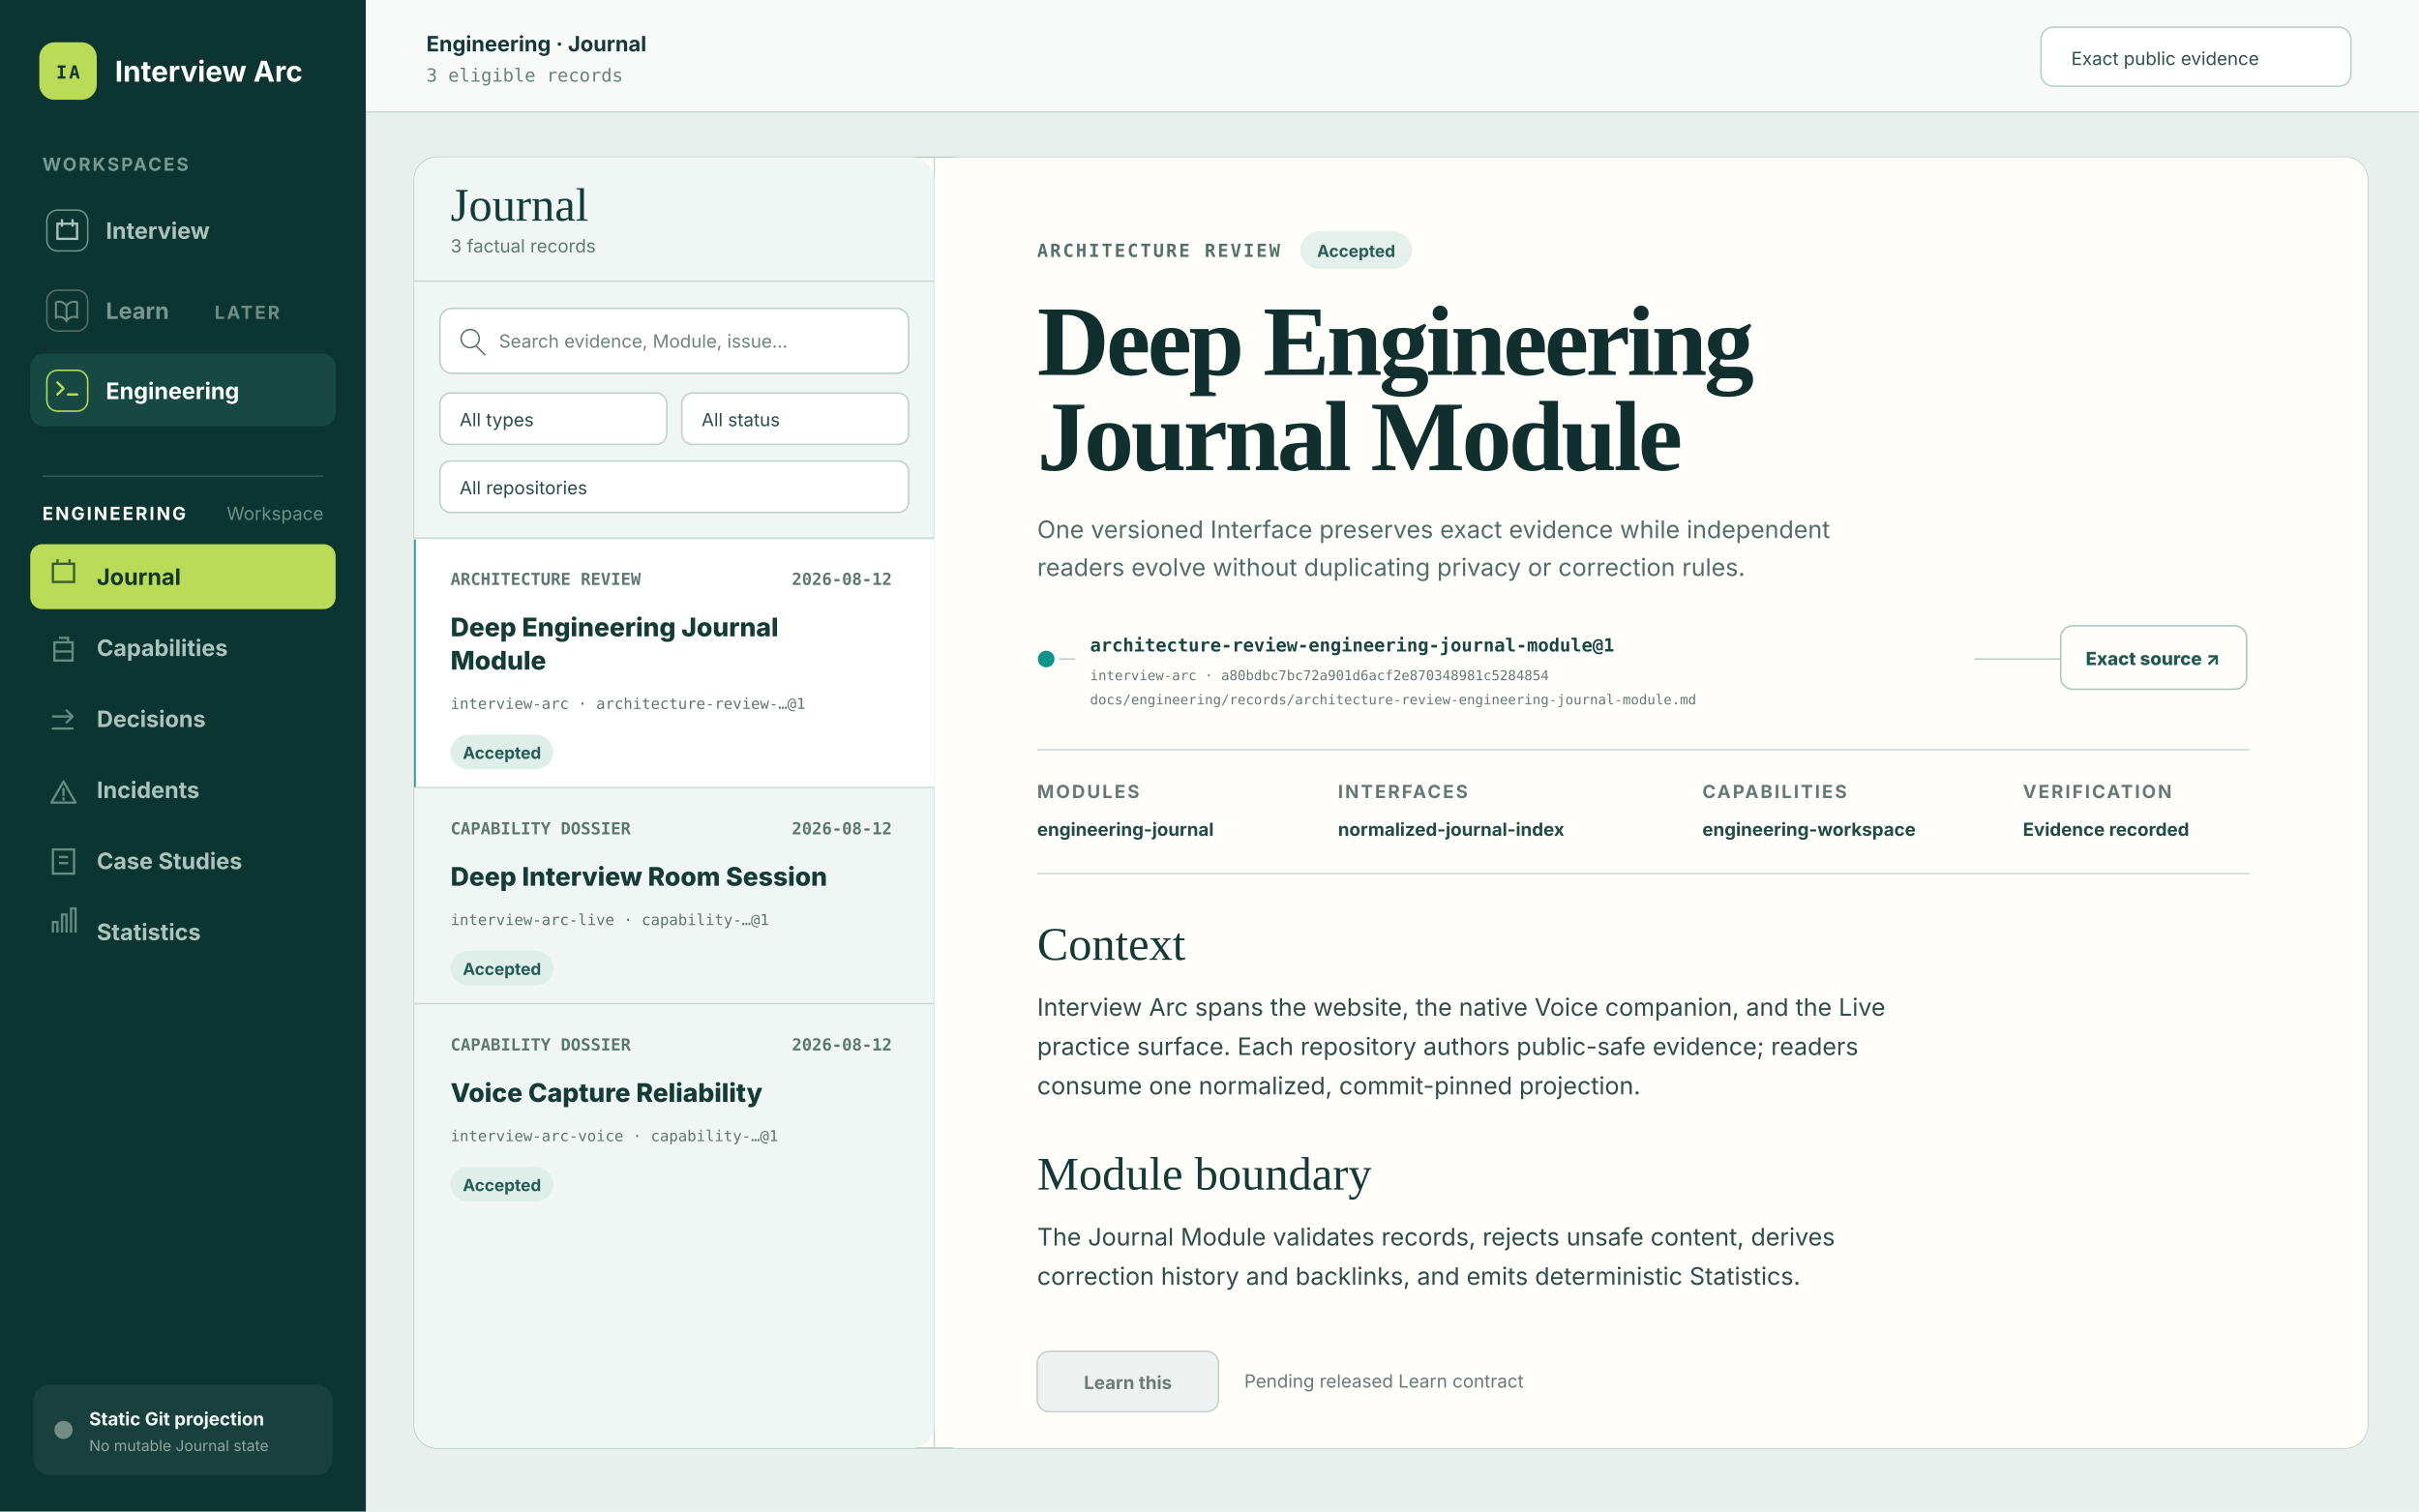
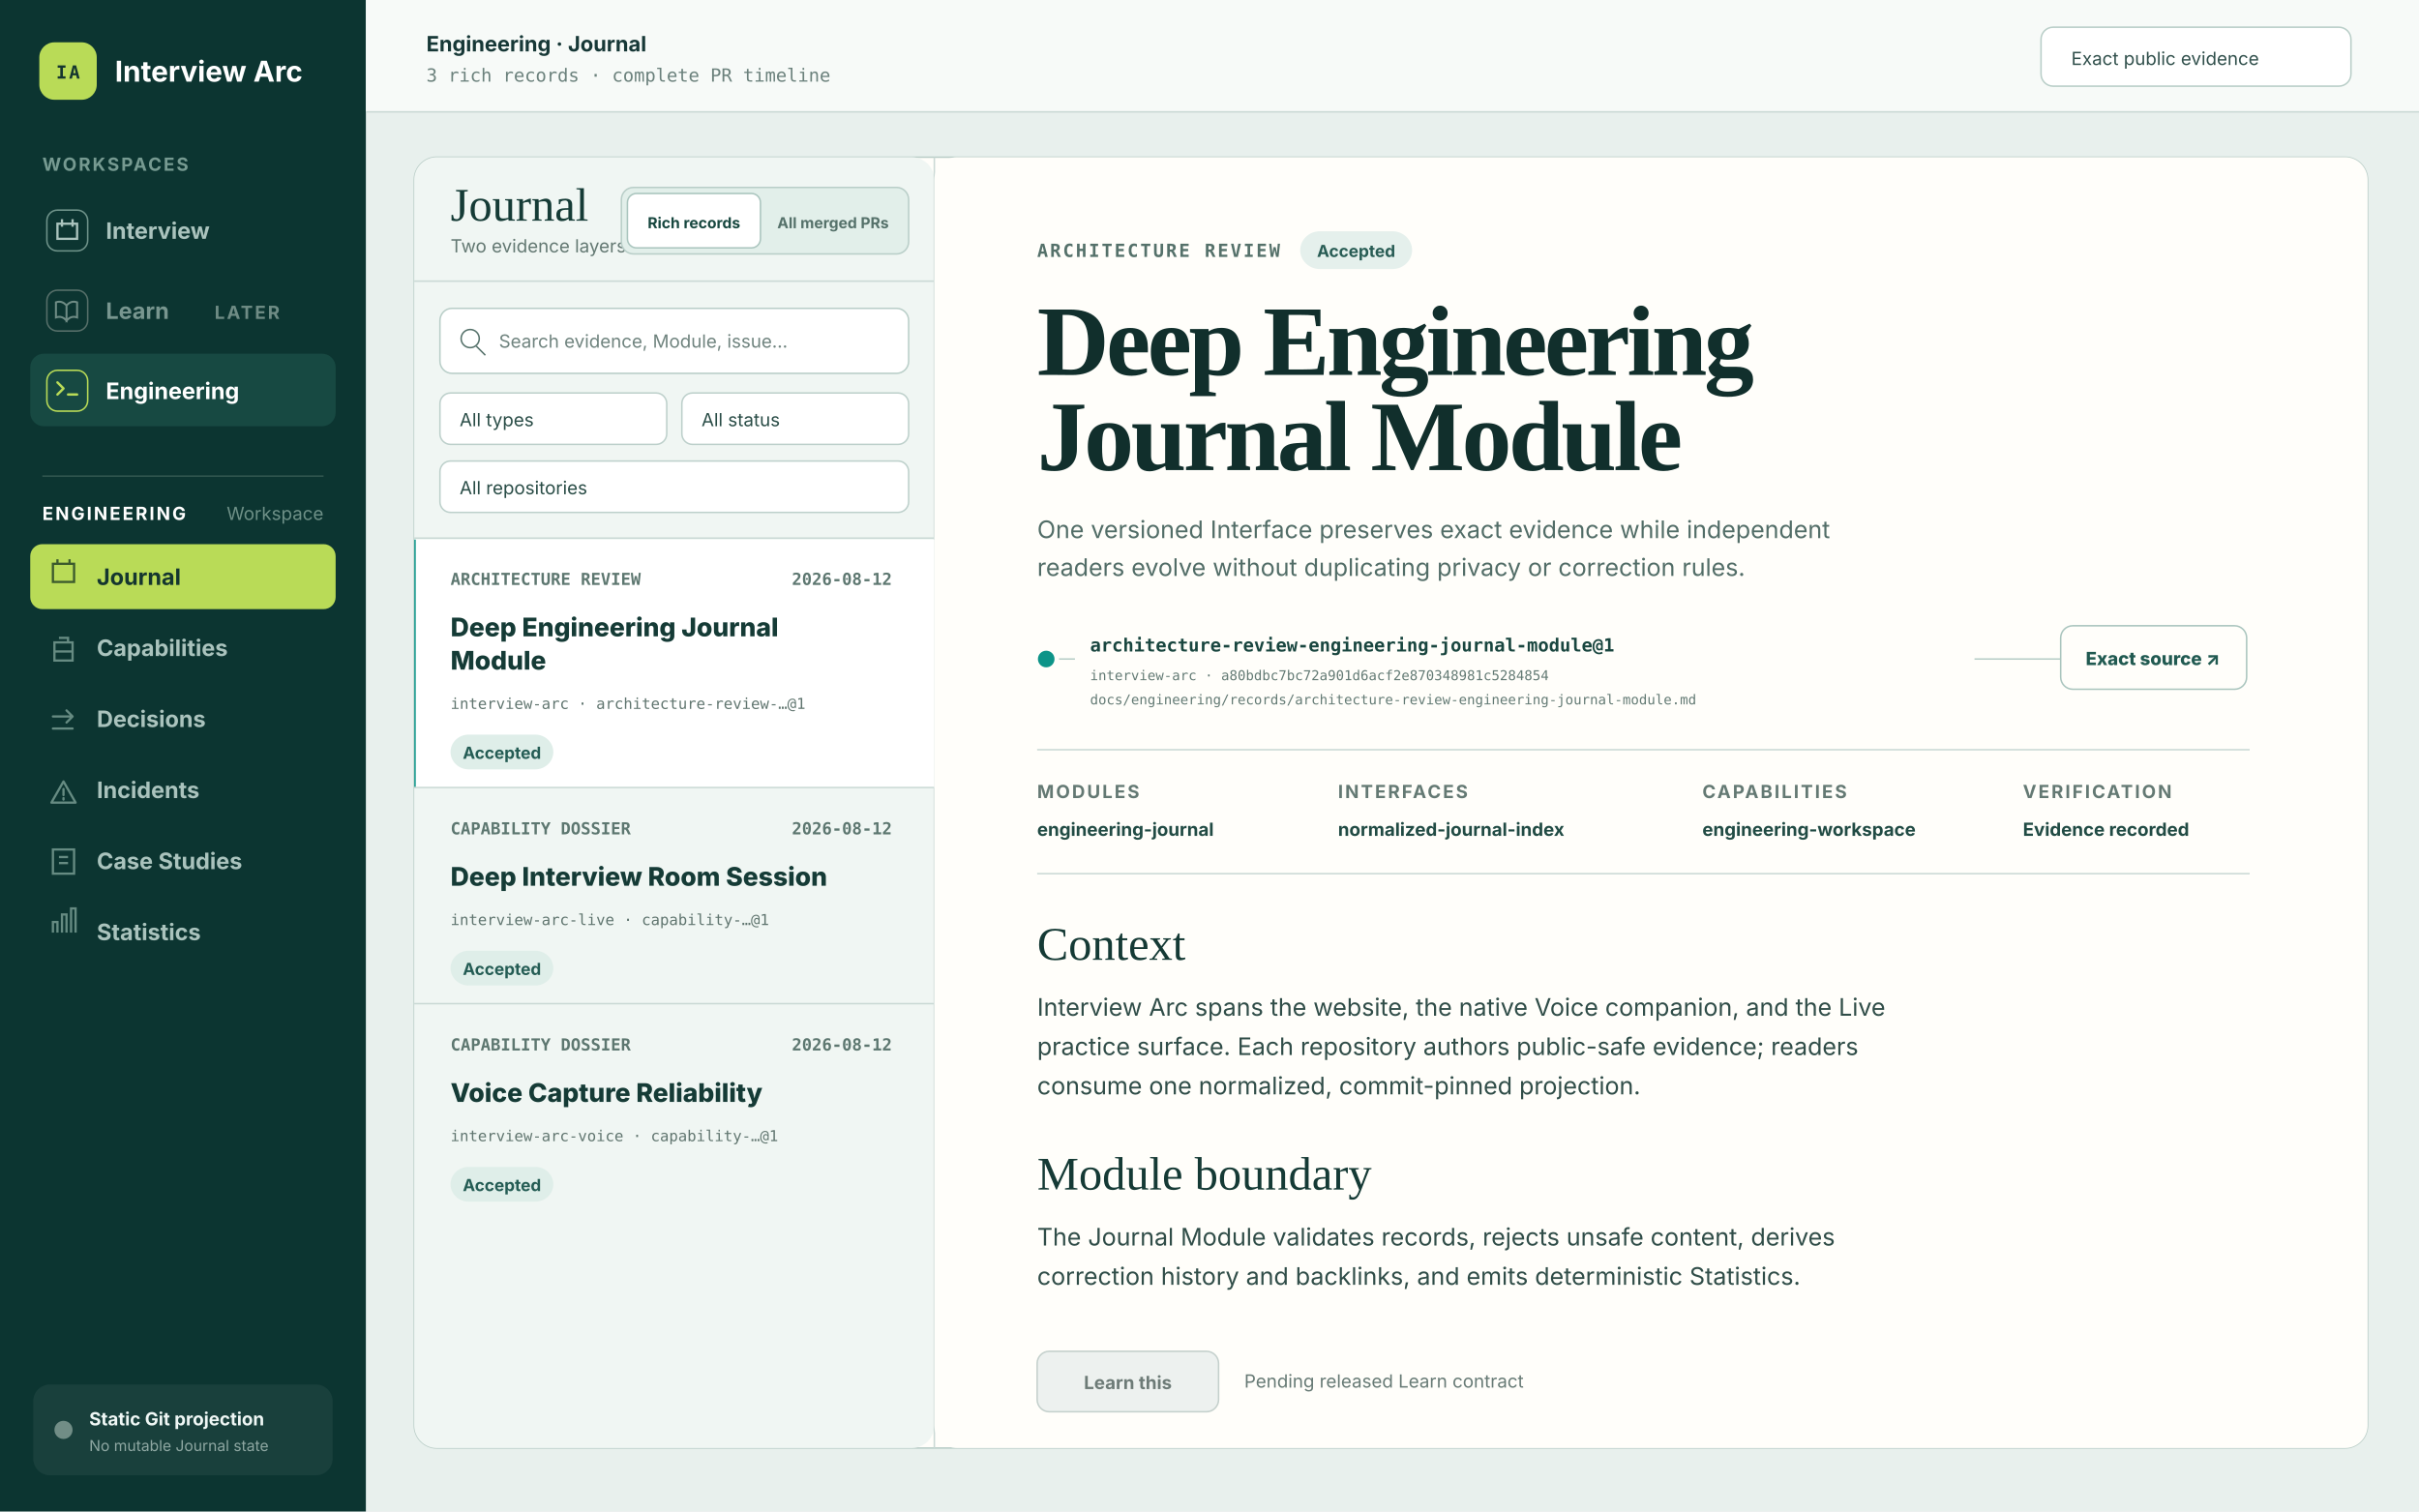
<svg xmlns="http://www.w3.org/2000/svg" width="1600" height="1000" viewBox="0 0 1600 1000" role="img" aria-labelledby="title description">
  <defs>
    <style>
      .sans{font-family:ui-sans-serif,-apple-system,BlinkMacSystemFont,"Segoe UI",sans-serif}.mono{font-family:ui-monospace,SFMono-Regular,Menlo,monospace}.serif{font-family:Georgia,"Times New Roman",serif}.caps{font-size:12px;font-weight:700;letter-spacing:1.3px}.nav{font-size:15px;font-weight:650}.muted{fill:#637872}.ink{fill:#153b36}.paper{fill:#fffefa}.line{stroke:#cad9d5;stroke-width:1}.small{font-size:12px}.body{font-size:16px}.title{font-size:66px;font-weight:600;letter-spacing:-2px}.chip{font-size:11px;font-weight:700}
    </style>
  </defs>
  <rect width="1600" height="1000" fill="#e8f0ed" />
  <rect x="0" y="0" width="242" height="1000" fill="#0c3531" />
  <rect x="26" y="28" width="38" height="38" rx="10" fill="#b9db57" />
  <text x="45" y="52" text-anchor="middle" class="mono caps" fill="#15362f">IA</text>
  <text x="76" y="54" class="sans" font-size="19" font-weight="750" fill="#ffffff">Interview Arc</text>
  <text x="28" y="113" class="sans caps" fill="#769a91">WORKSPACES</text>
  <g class="sans nav">
    <rect x="20" y="128" width="202" height="48" rx="9" fill="transparent" />
    <rect x="31" y="139" width="27" height="27" rx="7" fill="none" stroke="#6f938a" />
    <path d="M38 148h13v10H38zm3-3v5m7-5v5" fill="none" stroke="#aac3bd" stroke-width="1.5" />
    <text x="70" y="158" fill="#aac3bd">Interview</text>
    <rect x="20" y="181" width="202" height="48" rx="9" fill="transparent" />
    <rect x="31" y="192" width="27" height="27" rx="7" fill="none" stroke="#566f69" />
    <path d="M37 200c3-1 5 0 7 2v10c-2-2-4-3-7-2zm14 0c-3-1-5 0-7 2v10c2-2 4-3 7-2z" fill="none" stroke="#6f8c85" stroke-width="1.3" />
    <text x="70" y="211" fill="#78968f">Learn</text>
    <text x="185" y="211" text-anchor="end" class="caps" font-size="9" fill="#6f8c85">LATER</text>
    <rect x="20" y="234" width="202" height="48" rx="9" fill="#174942" />
    <rect x="31" y="245" width="27" height="27" rx="7" fill="none" stroke="#b9db57" />
    <path d="M38 253l4 4-4 4m7 0h6" fill="none" stroke="#b9db57" stroke-width="1.6" stroke-linecap="round" stroke-linejoin="round" />
    <text x="70" y="264" fill="#ffffff">Engineering</text>
  </g>
  <line x1="28" y1="315" x2="214" y2="315" stroke="#31564f" />
  <text x="28" y="344" class="sans caps" fill="#ffffff">ENGINEERING</text>
  <text x="214" y="344" text-anchor="end" class="sans small" fill="#6e9087">Workspace</text>
  <g class="sans nav">
    <rect x="20" y="360" width="202" height="43" rx="8" fill="#b9db57" />
    <path d="M35 373h14v12H35zm3-3v3m8-3v3" fill="none" stroke="#3c5a2d" stroke-width="1.5" />
    <text x="64" y="387" fill="#15362f">Journal</text>
    <path d="M36 425h12v12H36zm3-3h6v3m-9 6h12" fill="none" stroke="#668b82" stroke-width="1.5" />
    <text x="64" y="434" fill="#aac3bd">Capabilities</text>
    <path d="M35 474h13m0 0l-4-4m4 4l-4 4m-9 4h13" fill="none" stroke="#668b82" stroke-width="1.5" stroke-linecap="round" stroke-linejoin="round" />
    <text x="64" y="481" fill="#aac3bd">Decisions</text>
    <path d="M42 517l8 14H34zm0 5v4m0 2v1" fill="none" stroke="#668b82" stroke-width="1.5" stroke-linecap="round" stroke-linejoin="round" />
    <text x="64" y="528" fill="#aac3bd">Incidents</text>
    <path d="M35 562h14v16H35zm4 5h6m-6 4h6" fill="none" stroke="#668b82" stroke-width="1.5" />
    <text x="64" y="575" fill="#aac3bd">Case Studies</text>
    <path d="M35 617v-7h3v7m3 0v-12h3v12m3 0v-16h3v16" fill="none" stroke="#668b82" stroke-width="1.5" />
    <text x="64" y="622" fill="#aac3bd">Statistics</text>
  </g>
  <rect x="22" y="916" width="198" height="60" rx="11" fill="#ffffff" fill-opacity=".055" />
  <circle cx="42" cy="946" r="6" fill="#718d86" />
  <text x="59" y="943" class="sans small" font-weight="700" fill="#eff7f5">Static Git projection</text>
  <text x="59" y="960" class="sans" font-size="10" fill="#8ea7a2">No mutable Journal state</text>
  <rect x="242" y="0" width="1358" height="74" fill="#f7faf8" />
  <line x1="242" y1="74" x2="1600" y2="74" class="line" />
  <text x="282" y="34" class="sans" font-size="14" font-weight="750" fill="#173837">Engineering · Journal</text>
-   <text x="282" y="54" class="mono small" fill="#6b817c">3 eligible records</text>
+   <text x="282" y="54" class="mono small" fill="#6b817c">3 rich records · complete PR timeline</text>
  <rect x="1350" y="18" width="205" height="39" rx="8" fill="#ffffff" stroke="#b9cec8" />
  <text x="1370" y="43" class="sans small" fill="#31504c">Exact public evidence</text>
  <rect x="274" y="104" width="1292" height="854" rx="15" class="paper" stroke="#b9cdc7" />
  <rect x="274" y="104" width="344" height="854" rx="15" fill="#f0f6f3" />
  <path d="M618 104v854" class="line" />
  <text x="298" y="146" class="serif ink" font-size="31">Journal</text>
-   <text x="298" y="167" class="sans small muted">3 factual records</text>
+   <text x="298" y="167" class="sans small muted">Two evidence layers</text>
+   <rect x="411" y="124" width="190" height="44" rx="8" fill="#e2efea" stroke="#b9cec8" />
+   <rect x="415" y="128" width="88" height="36" rx="6" fill="#ffffff" stroke="#aac5be" />
+   <text x="459" y="151" text-anchor="middle" class="sans" font-size="10" font-weight="750" fill="#17473f">Rich records</text>
+   <text x="551" y="151" text-anchor="middle" class="sans" font-size="10" font-weight="700" fill="#55716a">All merged PRs</text>
  <line x1="274" y1="186" x2="618" y2="186" class="line" />
  <rect x="291" y="204" width="310" height="43" rx="8" fill="#ffffff" stroke="#b9cec8" />
  <circle cx="311" cy="224" r="6" fill="none" stroke="#55716a" />
  <path d="M315 229l6 6" stroke="#55716a" />
  <text x="330" y="230" class="sans small" fill="#6f837e">Search evidence, Module, issue…</text>
  <rect x="291" y="260" width="150" height="34" rx="7" fill="#ffffff" stroke="#bdd0cb" />
  <text x="304" y="282" class="sans small" fill="#294c46">All types</text>
  <rect x="451" y="260" width="150" height="34" rx="7" fill="#ffffff" stroke="#bdd0cb" />
  <text x="464" y="282" class="sans small" fill="#294c46">All status</text>
  <rect x="291" y="305" width="310" height="34" rx="7" fill="#ffffff" stroke="#bdd0cb" />
  <text x="304" y="327" class="sans small" fill="#294c46">All repositories</text>
  <line x1="274" y1="356" x2="618" y2="356" class="line" />
  <g class="sans">
    <rect x="274" y="357" width="344" height="164" fill="#ffffff" />
    <rect x="274" y="357" width="1" height="164" fill="#0d9488" />
    <text x="298" y="387" class="mono chip" fill="#5d7770">ARCHITECTURE REVIEW</text>
    <text x="590" y="387" text-anchor="end" class="mono chip" fill="#5d7770">2026-08-12</text>
    <text x="298" y="421" font-size="17" font-weight="760" fill="#153b36">Deep Engineering Journal</text>
    <text x="298" y="443" font-size="17" font-weight="760" fill="#153b36">Module</text>
    <text x="298" y="469" class="mono" font-size="10" fill="#60756f">interview-arc · architecture-review-…@1</text>
    <rect x="298" y="486" width="68" height="23" rx="12" fill="#dfeee9" />
    <text x="332" y="502" text-anchor="middle" class="chip" fill="#245c54">Accepted</text>
    <line x1="274" y1="521" x2="618" y2="521" class="line" />
    <text x="298" y="552" class="mono chip" fill="#5d7770">CAPABILITY DOSSIER</text>
    <text x="590" y="552" text-anchor="end" class="mono chip" fill="#5d7770">2026-08-12</text>
    <text x="298" y="586" font-size="17" font-weight="760" fill="#153b36">Deep Interview Room Session</text>
    <text x="298" y="612" class="mono" font-size="10" fill="#60756f">interview-arc-live · capability-…@1</text>
    <rect x="298" y="629" width="68" height="23" rx="12" fill="#dfeee9" />
    <text x="332" y="645" text-anchor="middle" class="chip" fill="#245c54">Accepted</text>
    <line x1="274" y1="664" x2="618" y2="664" class="line" />
    <text x="298" y="695" class="mono chip" fill="#5d7770">CAPABILITY DOSSIER</text>
    <text x="590" y="695" text-anchor="end" class="mono chip" fill="#5d7770">2026-08-12</text>
    <text x="298" y="729" font-size="17" font-weight="760" fill="#153b36">Voice Capture Reliability</text>
    <text x="298" y="755" class="mono" font-size="10" fill="#60756f">interview-arc-voice · capability-…@1</text>
    <rect x="298" y="772" width="68" height="23" rx="12" fill="#dfeee9" />
    <text x="332" y="788" text-anchor="middle" class="chip" fill="#245c54">Accepted</text>
  </g>
  <g transform="translate(618 104)">
    <rect width="948" height="854" rx="15" class="paper" />
    <text x="68" y="66" class="mono caps" fill="#55716a">ARCHITECTURE REVIEW</text>
    <rect x="242" y="49" width="74" height="25" rx="13" fill="#e5f0ec" />
    <text x="279" y="66" text-anchor="middle" class="sans chip" fill="#285c54">Accepted</text>
    <text x="68" y="144" class="serif title" fill="#112f2c">Deep Engineering</text>
    <text x="68" y="207" class="serif title" fill="#112f2c">Journal Module</text>
    <text x="68" y="252" class="sans body" fill="#526d67">One versioned Interface preserves exact evidence while independent</text>
    <text x="68" y="277" class="sans body" fill="#526d67">readers evolve without duplicating privacy or correction rules.</text>
    <line x1="74" y1="332" x2="868" y2="332" stroke="#b7cec7" />
    <circle cx="74" cy="332" r="7" fill="#0d9488" stroke="#fffefa" stroke-width="3" />
    <rect x="93" y="307" width="595" height="66" class="paper" />
    <text x="103" y="327" class="mono small" font-weight="760" fill="#19463f">architecture-review-engineering-journal-module@1</text>
    <text x="103" y="346" class="mono" font-size="9" fill="#637a74">interview-arc · a80bdbc7bc72a901d6acf2e870348981c5284854</text>
    <text x="103" y="362" class="mono" font-size="9" fill="#637a74">docs/engineering/records/architecture-review-engineering-journal-module.md</text>
    <rect x="745" y="310" width="123" height="42" rx="8" class="paper" stroke="#aac5be" />
    <text x="806" y="336" text-anchor="middle" class="sans small" font-weight="760" fill="#215a51">Exact source ↗</text>
    <line x1="68" y1="392" x2="870" y2="392" class="line" />
    <text x="68" y="424" class="sans caps" fill="#647973">MODULES</text>
    <text x="68" y="449" class="sans small" font-weight="700" fill="#214b44">engineering-journal</text>
    <text x="267" y="424" class="sans caps" fill="#647973">INTERFACES</text>
    <text x="267" y="449" class="sans small" font-weight="700" fill="#214b44">normalized-journal-index</text>
    <text x="508" y="424" class="sans caps" fill="#647973">CAPABILITIES</text>
    <text x="508" y="449" class="sans small" font-weight="700" fill="#214b44">engineering-workspace</text>
    <text x="720" y="424" class="sans caps" fill="#647973">VERIFICATION</text>
    <text x="720" y="449" class="sans small" font-weight="700" fill="#214b44">Evidence recorded</text>
    <line x1="68" y1="474" x2="870" y2="474" class="line" />
    <text x="68" y="531" class="serif" font-size="31" fill="#153a35">Context</text>
    <text x="68" y="568" class="sans body" fill="#304d48">Interview Arc spans the website, the native Voice companion, and the Live</text>
    <text x="68" y="594" class="sans body" fill="#304d48">practice surface. Each repository authors public-safe evidence; readers</text>
    <text x="68" y="620" class="sans body" fill="#304d48">consume one normalized, commit-pinned projection.</text>
    <text x="68" y="683" class="serif" font-size="31" fill="#153a35">Module boundary</text>
    <text x="68" y="720" class="sans body" fill="#304d48">The Journal Module validates records, rejects unsafe content, derives</text>
    <text x="68" y="746" class="sans body" fill="#304d48">correction history and backlinks, and emits deterministic Statistics.</text>
    <rect x="68" y="790" width="120" height="40" rx="8" fill="#edf1ef" stroke="#c4d0cc" />
    <text x="128" y="815" text-anchor="middle" class="sans small" font-weight="750" fill="#6d7b77">Learn this</text>
    <text x="205" y="814" class="sans small" fill="#677a75">Pending released Learn contract</text>
  </g>
</svg>
